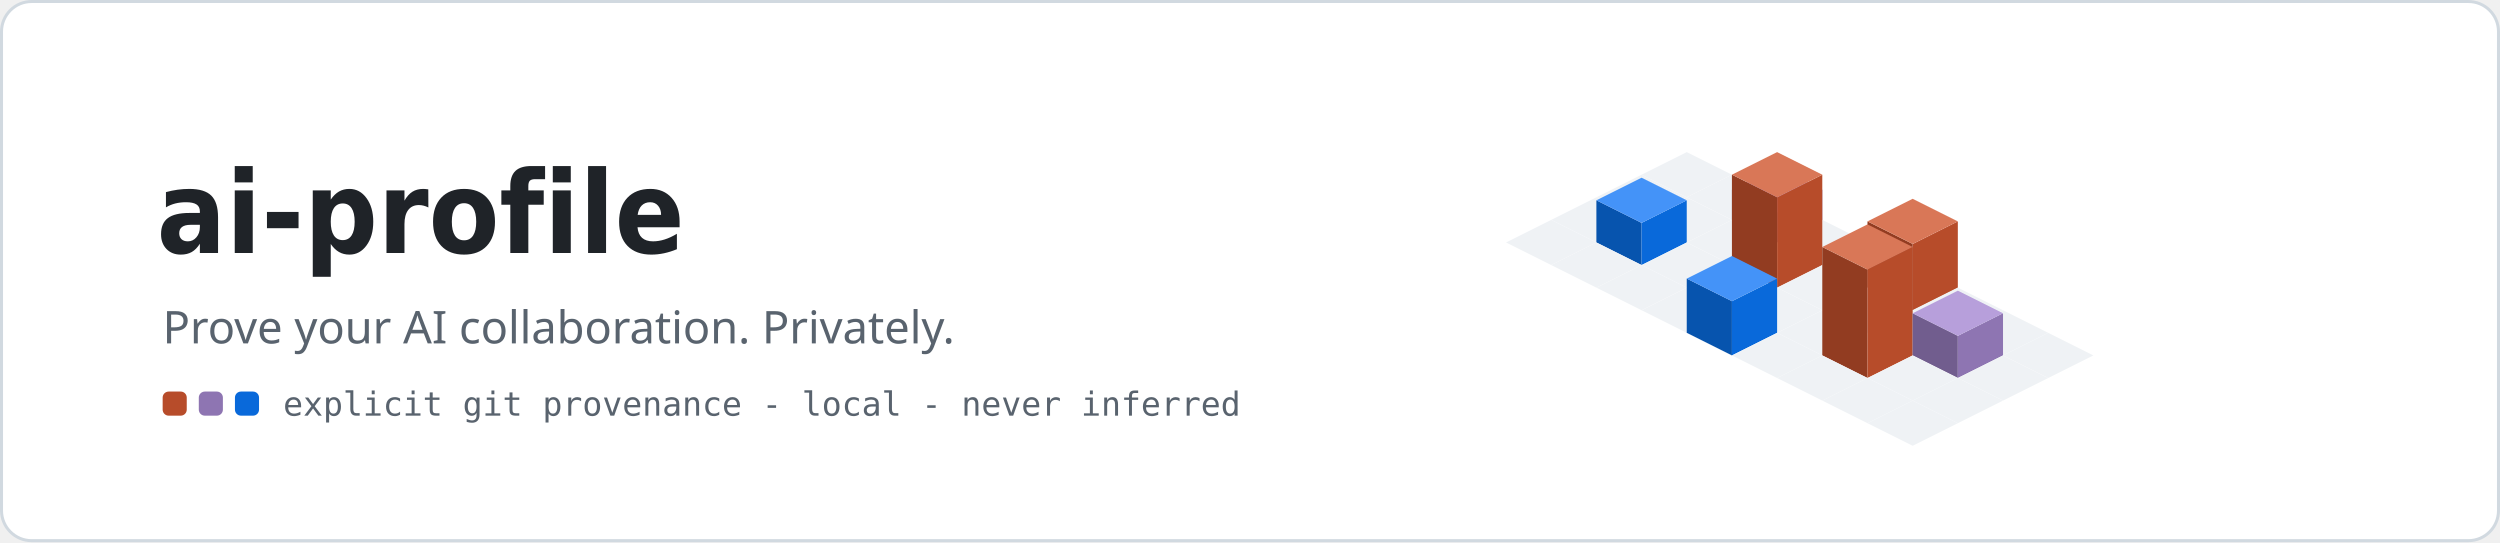
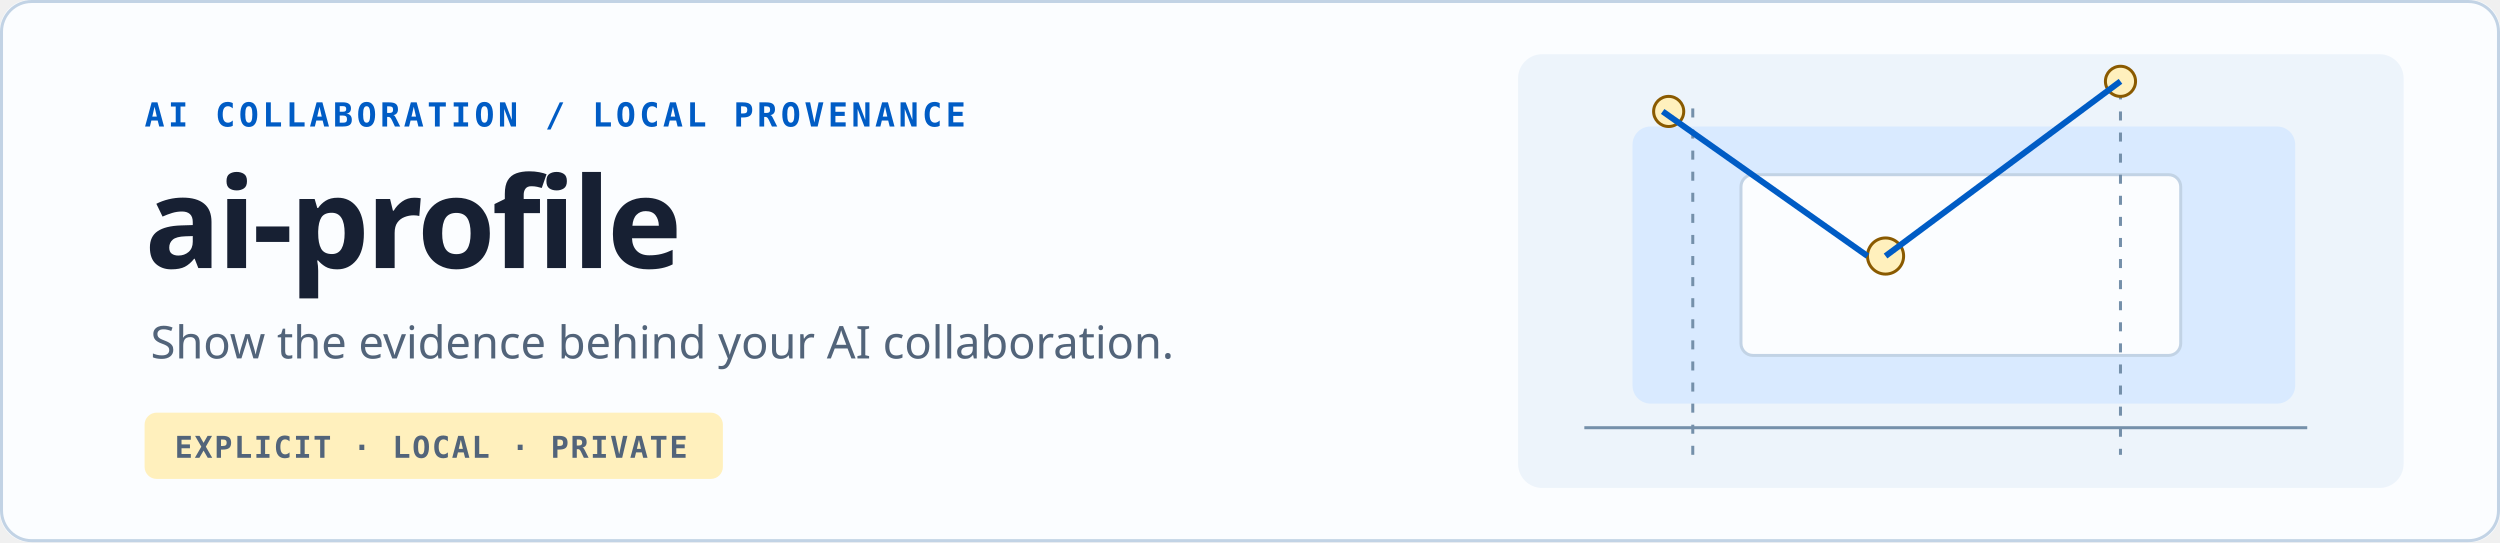
- <svg xmlns="http://www.w3.org/2000/svg" width="830" height="180" viewBox="0 0 830 180" role="img" aria-label="ai-profile: privacy-first AI collaboration analytics from your git history">
-   <rect x="0.5" y="0.5" width="829" height="179" rx="10" fill="#ffffff" stroke="#d1d9e0" />
-   <text x="52" y="84" font-family="Bahnschrift, 'DIN Alternate', 'Franklin Gothic Medium', 'DejaVu Sans Condensed', 'Liberation Sans Narrow', 'Trebuchet MS', sans-serif" font-size="38" font-weight="700" fill="#1f2328">ai-profile</text>
-   <text x="54" y="114" font-family="'Trebuchet MS', Corbel, 'Avenir Next', Avenir, Ubuntu, sans-serif" font-size="15" fill="#59636e">Prove your AI collaboration. Privately.</text>
-   <rect x="54" y="130" width="8" height="8" rx="2" fill="#B74C2A" />
-   <rect x="66" y="130" width="8" height="8" rx="2" fill="#8E75B2" />
-   <rect x="78" y="130" width="8" height="8" rx="2" fill="#0969da" />
-   <text x="94" y="138" font-family="'Cascadia Mono', 'SFMono-Regular', 'Ubuntu Mono', 'DejaVu Sans Mono', Consolas, monospace" font-size="11" fill="#59636e">explicit git provenance - local - never inferred</text>
-   <polygon points="560,50.5 575,58 560,65.5 545,58" fill="#eff2f5" />
-   <polygon points="545,58 560,65.5 545,73 530,65.5" fill="#eff2f5" />
-   <polygon points="575,58 590,65.5 575,73 560,65.5" fill="#eff2f5" />
-   <polygon points="530,65.5 545,73 530,80.5 515,73" fill="#eff2f5" />
-   <polygon points="560,65.5 575,73 560,80.5 545,73" fill="#eff2f5" />
-   <polygon points="575,73 590,80.5 590,70.5 575,63" fill="#715d8e" />
-   <polygon points="605,73 590,80.5 590,70.5 605,63" fill="#8E75B2" />
-   <polygon points="590,55.5 605,63 590,70.5 575,63" fill="#B79FDB" />
-   <polygon points="515,73 530,80.5 515,88 500,80.5" fill="#eff2f5" />
-   <polygon points="530,80.5 545,88 545,74 530,66.5" fill="#0754ae" />
-   <polygon points="560,80.5 545,88 545,74 560,66.5" fill="#0969da" />
-   <polygon points="545,59 560,66.5 545,74 530,66.5" fill="#4493f8" />
-   <polygon points="575,73 590,80.5 575,88 560,80.5" fill="#eff2f5" />
-   <polygon points="605,73 620,80.5 605,88 590,80.5" fill="#eff2f5" />
-   <polygon points="530,80.5 545,88 530,95.5 515,88" fill="#eff2f5" />
-   <polygon points="560,80.5 575,88 560,95.5 545,88" fill="#eff2f5" />
-   <polygon points="575,88 590,95.5 590,65.5 575,58" fill="#923c21" />
-   <polygon points="605,88 590,95.5 590,65.5 605,58" fill="#B74C2A" />
-   <polygon points="590,50.5 605,58 590,65.5 575,58" fill="#D97757" />
-   <polygon points="620,80.5 635,88 620,95.5 605,88" fill="#eff2f5" />
-   <polygon points="545,88 560,95.5 545,103 530,95.5" fill="#eff2f5" />
-   <polygon points="575,88 590,95.5 575,103 560,95.5" fill="#eff2f5" />
-   <polygon points="605,88 620,95.5 605,103 590,95.5" fill="#eff2f5" />
-   <polygon points="620,95.5 635,103 635,81 620,73.5" fill="#923c21" />
-   <polygon points="650,95.5 635,103 635,81 650,73.5" fill="#B74C2A" />
-   <polygon points="635,66 650,73.5 635,81 620,73.5" fill="#D97757" />
-   <polygon points="560,95.5 575,103 560,110.5 545,103" fill="#eff2f5" />
-   <polygon points="590,95.5 605,103 590,110.5 575,103" fill="#eff2f5" />
-   <polygon points="620,95.5 635,103 620,110.5 605,103" fill="#eff2f5" />
-   <polygon points="650,95.5 665,103 650,110.5 635,103" fill="#eff2f5" />
-   <polygon points="560,110.5 575,118 575,100 560,92.5" fill="#0754ae" />
-   <polygon points="590,110.5 575,118 575,100 590,92.5" fill="#0969da" />
-   <polygon points="575,85 590,92.5 575,100 560,92.5" fill="#4493f8" />
-   <polygon points="605,103 620,110.5 605,118 590,110.5" fill="#eff2f5" />
-   <polygon points="635,103 650,110.5 635,118 620,110.5" fill="#eff2f5" />
-   <polygon points="665,103 680,110.5 665,118 650,110.5" fill="#eff2f5" />
-   <polygon points="590,110.5 605,118 590,125.5 575,118" fill="#eff2f5" />
-   <polygon points="605,118 620,125.5 620,89.5 605,82" fill="#923c21" />
-   <polygon points="635,118 620,125.5 620,89.5 635,82" fill="#B74C2A" />
-   <polygon points="620,74.5 635,82 620,89.5 605,82" fill="#D97757" />
-   <polygon points="635,118 650,125.5 650,111.5 635,104" fill="#715d8e" />
-   <polygon points="665,118 650,125.5 650,111.5 665,104" fill="#8E75B2" />
-   <polygon points="650,96.5 665,104 650,111.5 635,104" fill="#B79FDB" />
-   <polygon points="680,110.5 695,118 680,125.5 665,118" fill="#eff2f5" />
-   <polygon points="605,118 620,125.5 605,133 590,125.5" fill="#eff2f5" />
-   <polygon points="635,118 650,125.5 635,133 620,125.5" fill="#eff2f5" />
-   <polygon points="665,118 680,125.5 665,133 650,125.5" fill="#eff2f5" />
-   <polygon points="620,125.5 635,133 620,140.5 605,133" fill="#eff2f5" />
-   <polygon points="650,125.5 665,133 650,140.5 635,133" fill="#eff2f5" />
-   <polygon points="635,133 650,140.5 635,148 620,140.5" fill="#eff2f5" />
+ <svg xmlns="http://www.w3.org/2000/svg" width="830" height="180" viewBox="0 0 830 180" role="img" aria-label="ai-profile: show the evidence behind your AI collaboration">
+   <rect width="830" height="180" rx="10" fill="#fbfdff" />
+   <rect x="0.5" y="0.5" width="829" height="179" rx="10" fill="none" stroke="#c2d3e5" />
+   <rect x="504" y="18" width="294" height="144" rx="8" fill="#edf4fb" />
+   <rect x="542" y="42" width="220" height="92" rx="6" fill="#d9eaff" />
+   <rect x="578" y="58" width="146" height="60" rx="4" fill="#fbfdff" stroke="#c2d3e5" />
+   <line x1="526" y1="142" x2="766" y2="142" stroke="#7590aa" stroke-width="1" />
+   <line x1="562" y1="36" x2="562" y2="151" stroke="#7590aa" stroke-width="1" stroke-dasharray="3 4" />
+   <line x1="704" y1="30" x2="704" y2="151" stroke="#7590aa" stroke-width="1" stroke-dasharray="3 4" />
+   <rect x="549" y="32" width="10" height="10" rx="5" fill="#fff0bd" stroke="#8a5a00" />
+   <rect x="699" y="22" width="10" height="10" rx="5" fill="#fff0bd" stroke="#8a5a00" />
+   <rect x="620" y="79" width="12" height="12" rx="6" fill="#fff0bd" stroke="#8a5a00" />
+   <line x1="552" y1="37" x2="620" y2="85" stroke="#005cc5" stroke-width="2" />
+   <line x1="626" y1="85" x2="704" y2="27" stroke="#005cc5" stroke-width="2" />
+   <text x="48" y="42" font-family="'IBM Plex Mono', 'Cascadia Mono', Consolas, monospace" font-size="11" font-weight="600" letter-spacing="1.2" fill="#005cc5">AI COLLABORATION / LOCAL PROVENANCE</text>
+   <text x="48" y="89" font-family="'IBM Plex Sans Condensed', 'Aptos Display', 'Segoe UI', sans-serif" font-size="42" font-weight="700" letter-spacing="-1.2" fill="#172033">ai-profile</text>
+   <text x="50" y="119" font-family="'IBM Plex Sans', 'Aptos', 'Segoe UI', sans-serif" font-size="15" fill="#52647a">Show the evidence behind your AI collaboration.</text>
+   <rect x="48" y="137" width="192" height="22" rx="4" fill="#fff0bd" />
+   <text x="58" y="152" font-family="'IBM Plex Mono', 'Cascadia Mono', Consolas, monospace" font-size="10" font-weight="600" letter-spacing="0.55" fill="#52647a">EXPLICIT · LOCAL · PRIVATE</text>
</svg>
